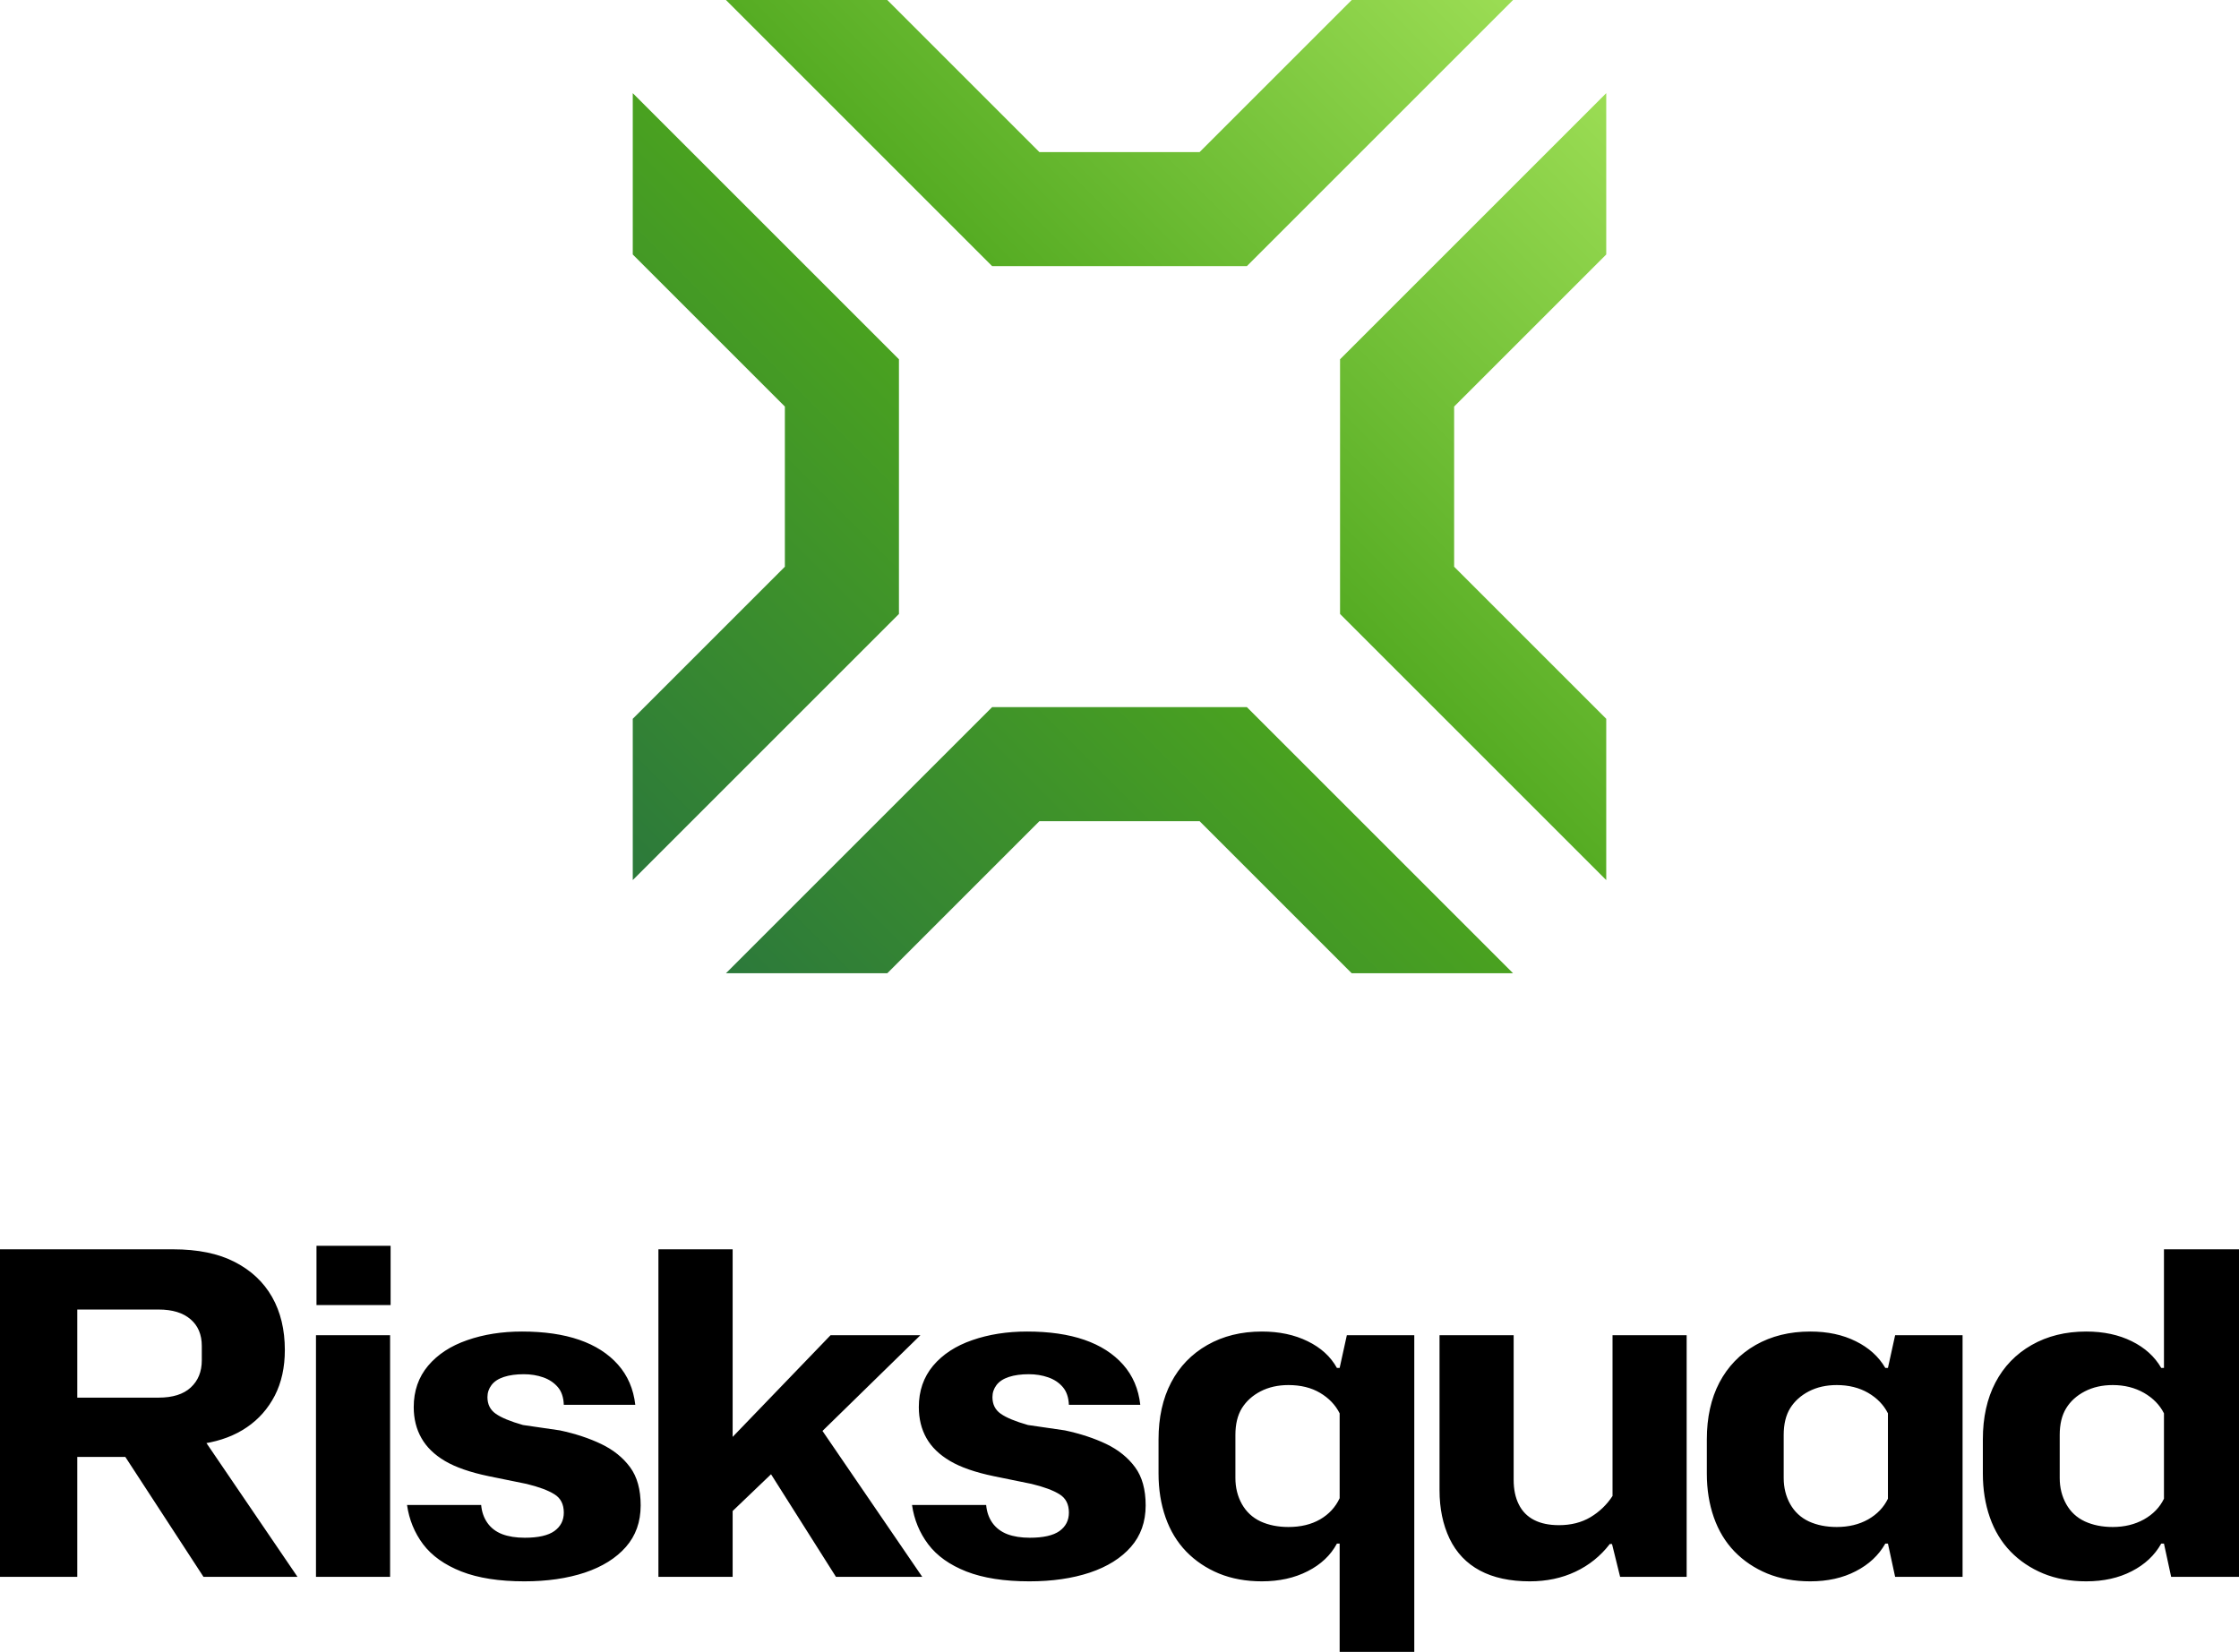
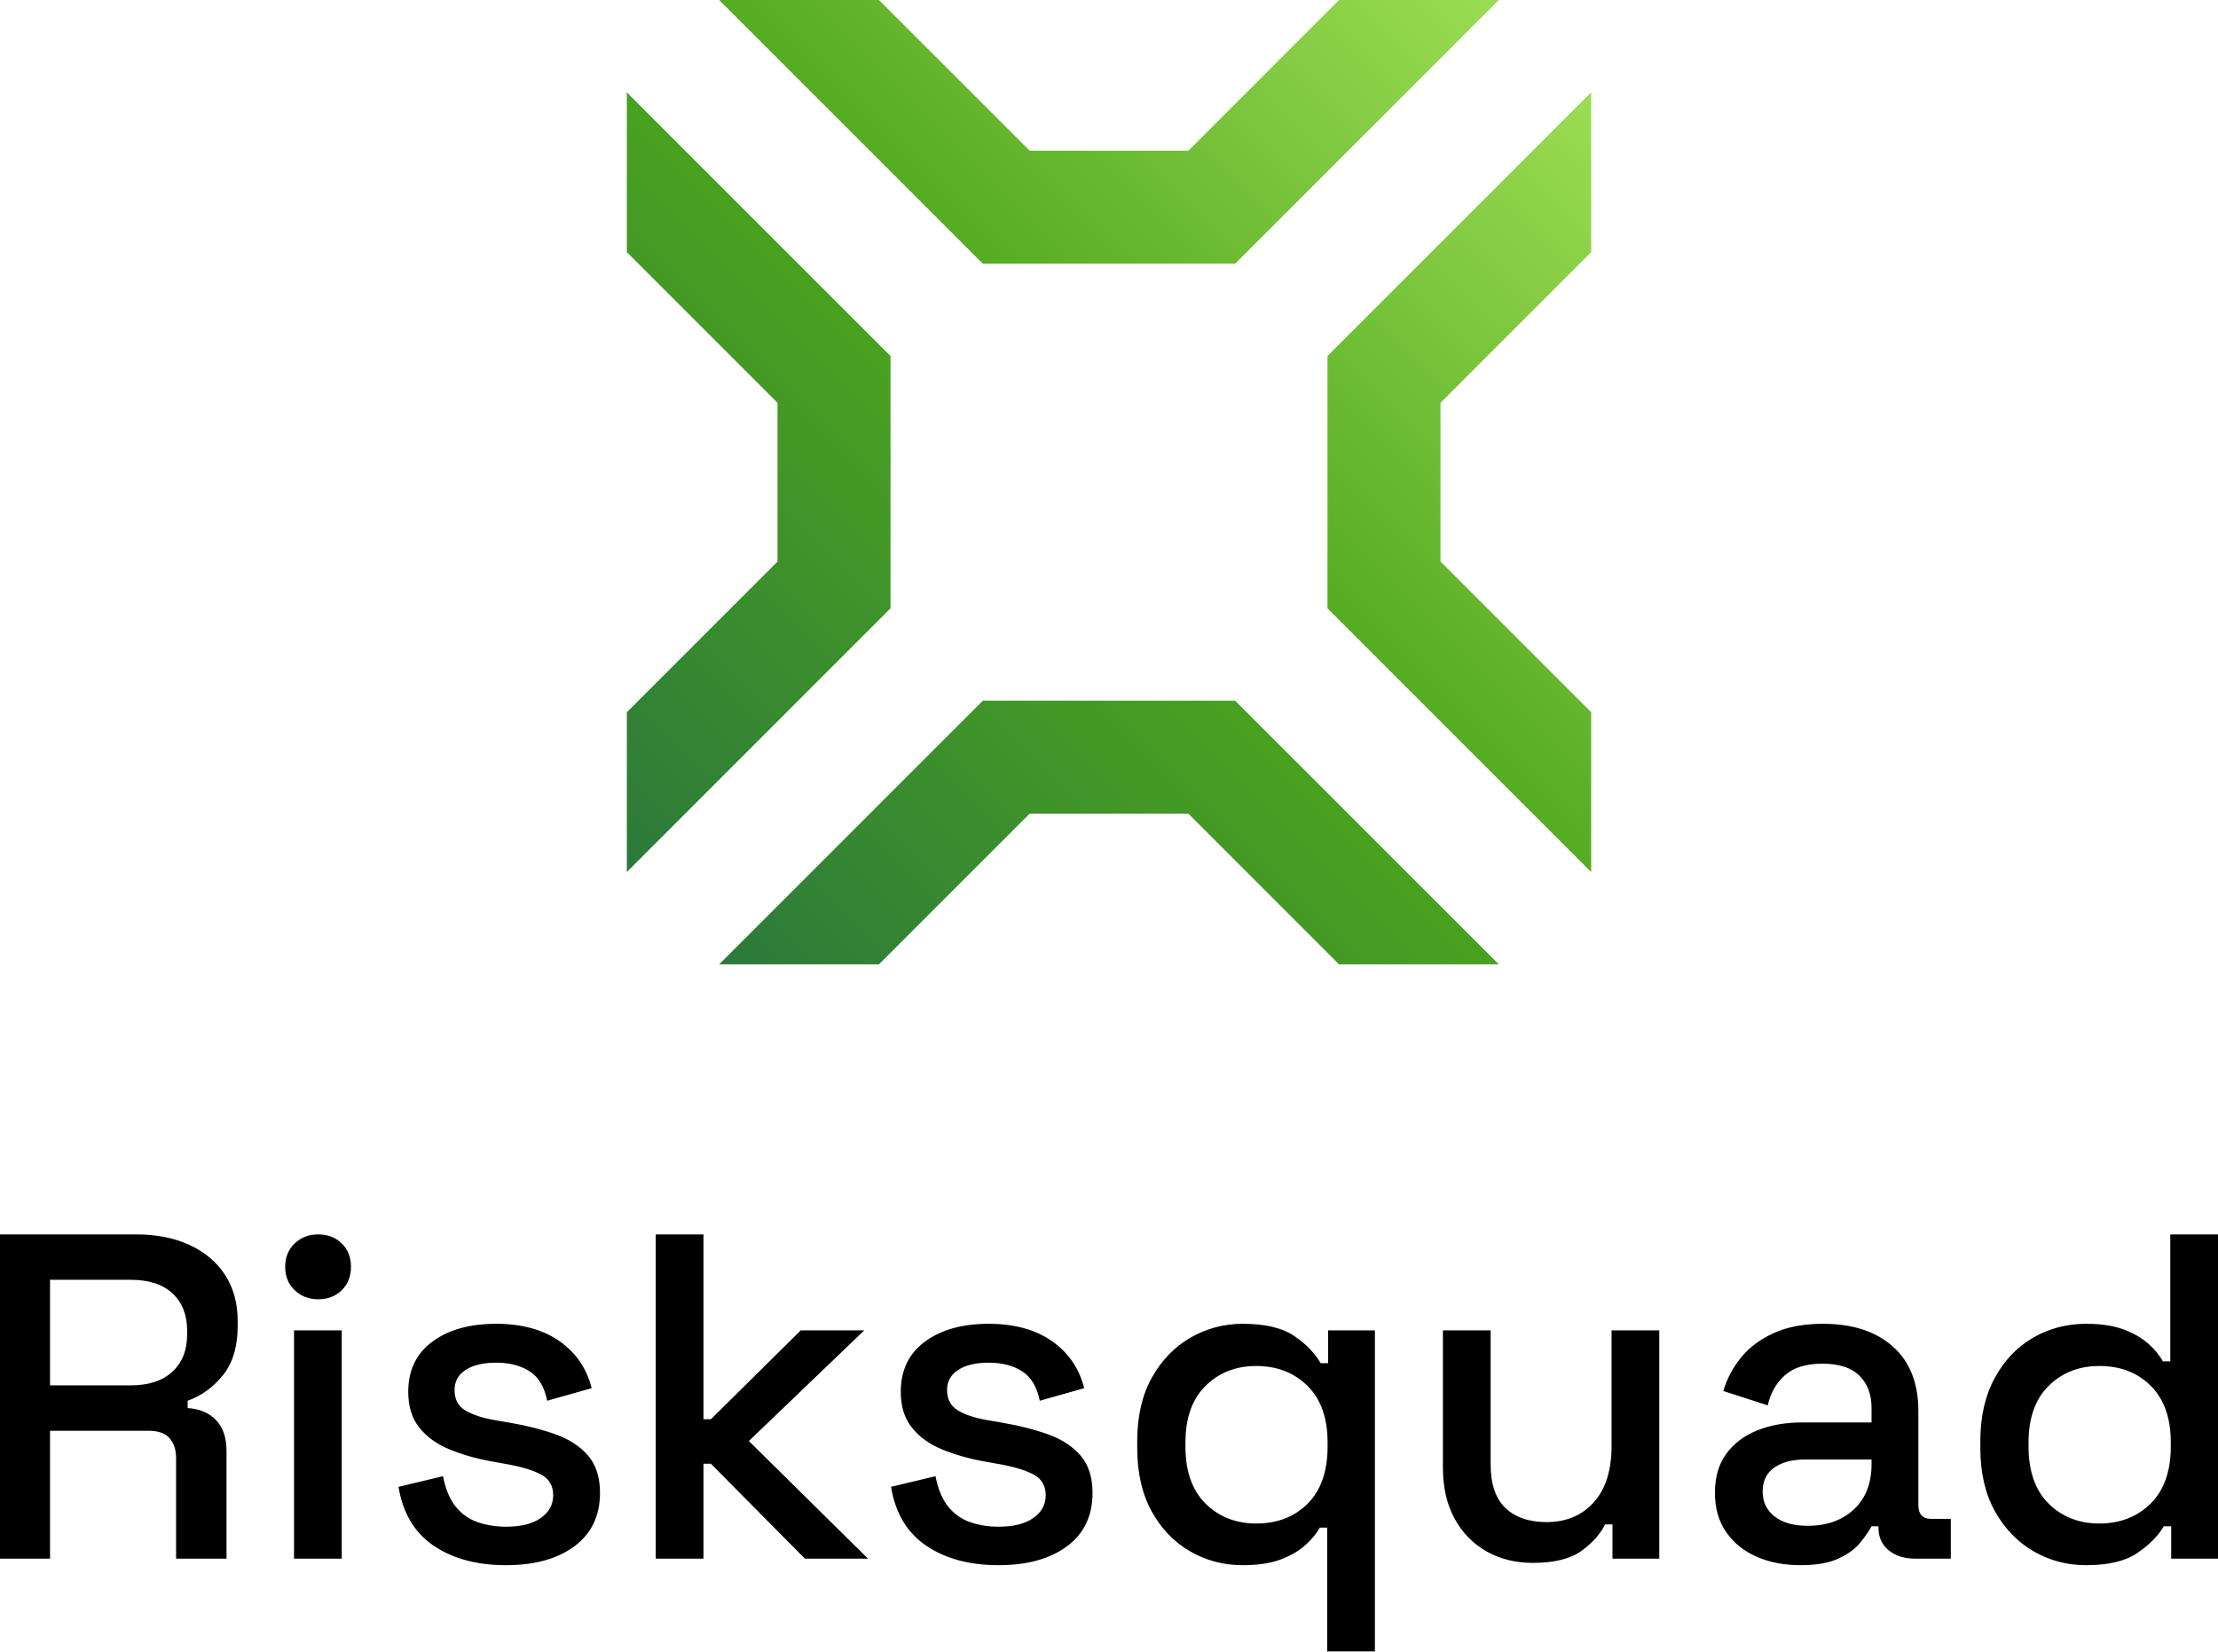
- <svg xmlns="http://www.w3.org/2000/svg" viewBox="0 0 220.8 162.94" width="220.8" height="162.94" role="img">
+ <svg xmlns="http://www.w3.org/2000/svg" viewBox="0 0 220.8 164.39" width="220.8" height="164.39" role="img">
  <defs>
    <linearGradient id="mark-gradient" x1="0" y1="1" x2="1" y2="0">
      <stop offset="0" stop-color="#28743e" />
      <stop offset="0.5" stop-color="#4da61d" />
      <stop offset="1" stop-color="#a4e35a" />
    </linearGradient>
  </defs>
  <path fill="url(#mark-gradient)" d="M71.59 0L87.5 0L102.5 15L118.3 15L133.3 0L149.21 0L122.96 26.25L97.84 26.25ZM158.4 9.19L158.4 25.1L143.4 40.1L143.4 55.9L158.4 70.9L158.4 86.81L132.15 60.56L132.15 35.44ZM149.21 96L133.3 96L118.3 81L102.5 81L87.5 96L71.59 96L97.84 69.75L122.96 69.75ZM62.4 86.81L62.4 70.9L77.4 55.9L77.4 40.1L62.4 25.1L62.4 9.19L88.65 35.44L88.65 60.56Z" />
-   <path fill="#000000" d="M0 155.54L0 123.23L17.06 123.23Q20.74 123.23 23.15 124.48Q25.57 125.72 26.83 127.93Q28.09 130.15 28.09 133.16Q28.09 135.73 27.1 137.66Q26.1 139.59 24.35 140.78Q22.6 141.98 20.16 142.38L19.94 142.33L19.99 141.8L29.34 155.54L20.07 155.54L12.36 143.71L6.96 143.71L6.96 137.86L15.64 137.86Q17.73 137.86 18.81 136.86Q19.9 135.86 19.9 134.18L19.9 132.76Q19.9 131.08 18.79 130.13Q17.68 129.17 15.64 129.17L7.62 129.17L7.62 155.54ZM31.16 155.54L31.16 131.7L38.47 131.7L38.47 155.54ZM31.21 128.73L31.21 122.88L38.52 122.88L38.52 128.73ZM51.71 155.98Q47.98 155.98 45.5 155.01Q43.02 154.03 41.73 152.33Q40.45 150.62 40.14 148.45L47.45 148.45Q47.54 149.47 48.07 150.22Q48.6 150.97 49.53 151.33Q50.46 151.68 51.75 151.68Q53.74 151.68 54.67 151.02Q55.6 150.35 55.6 149.2Q55.6 147.96 54.67 147.39Q53.74 146.81 51.93 146.37L48.2 145.61Q45.46 145.04 43.88 144.11Q42.31 143.18 41.56 141.85Q40.8 140.52 40.8 138.79Q40.8 136.4 42.22 134.71Q43.64 133.03 46.08 132.19Q48.51 131.34 51.48 131.34Q54.76 131.34 57.13 132.16Q59.5 132.98 60.94 134.6Q62.38 136.22 62.65 138.57L55.6 138.57Q55.56 137.46 55.01 136.82Q54.45 136.17 53.57 135.86Q52.68 135.55 51.66 135.55Q50.51 135.55 49.69 135.82Q48.87 136.09 48.47 136.62Q48.07 137.15 48.07 137.81Q48.07 138.88 48.89 139.45Q49.71 140.03 51.57 140.56L55.21 141.09Q57.51 141.58 59.3 142.44Q61.1 143.31 62.14 144.73Q63.18 146.14 63.18 148.49Q63.18 150.93 61.72 152.59Q60.26 154.25 57.67 155.12Q55.07 155.98 51.71 155.98ZM64.93 155.54L64.93 123.23L72.25 123.23L72.25 155.54ZM82.44 155.54L75.26 144.19L80.71 140.56L90.95 155.54ZM71.71 149.56L71.8 142.2L81.91 131.7L90.77 131.7L78.63 143.57L78.05 143.49ZM101.51 155.98Q97.79 155.98 95.3 155.01Q92.82 154.03 91.54 152.33Q90.25 150.62 89.94 148.45L97.25 148.45Q97.34 149.47 97.87 150.22Q98.41 150.97 99.34 151.33Q100.27 151.68 101.55 151.68Q103.55 151.68 104.48 151.02Q105.41 150.35 105.41 149.2Q105.41 147.96 104.48 147.39Q103.55 146.81 101.73 146.37L98.01 145.61Q95.26 145.04 93.69 144.11Q92.11 143.18 91.36 141.85Q90.61 140.52 90.61 138.79Q90.61 136.4 92.02 134.71Q93.44 133.03 95.88 132.19Q98.32 131.34 101.29 131.34Q104.57 131.34 106.94 132.16Q109.31 132.98 110.75 134.6Q112.19 136.22 112.45 138.57L105.41 138.57Q105.36 137.46 104.81 136.82Q104.26 136.17 103.37 135.86Q102.48 135.55 101.46 135.55Q100.31 135.55 99.49 135.82Q98.67 136.09 98.27 136.62Q97.87 137.15 97.87 137.81Q97.87 138.88 98.69 139.45Q99.51 140.03 101.37 140.56L105.01 141.09Q107.31 141.58 109.11 142.44Q110.9 143.31 111.94 144.73Q112.98 146.14 112.98 148.49Q112.98 150.93 111.52 152.59Q110.06 154.25 107.47 155.12Q104.88 155.98 101.51 155.98ZM132.11 162.94L132.11 152.26L131.84 152.26Q130.91 153.99 128.96 154.98Q127.01 155.98 124.44 155.98Q122.1 155.98 120.21 155.21Q118.33 154.43 116.98 153.04Q115.63 151.64 114.94 149.67Q114.25 147.7 114.25 145.35L114.25 141.98Q114.25 138.74 115.49 136.37Q116.73 134 119.06 132.67Q121.39 131.34 124.44 131.34Q127.01 131.34 128.96 132.3Q130.91 133.25 131.84 134.93L132.11 134.93L132.82 131.7L139.47 131.7L139.47 162.94ZM127.06 150.62Q128.88 150.62 130.18 149.87Q131.49 149.11 132.11 147.78L132.11 139.41Q131.49 138.17 130.18 137.39Q128.88 136.62 127.06 136.62Q125.51 136.62 124.31 137.24Q123.12 137.86 122.47 138.9Q121.83 139.94 121.83 141.54L121.83 145.79Q121.83 147.21 122.47 148.36Q123.12 149.51 124.31 150.07Q125.51 150.62 127.06 150.62ZM166.33 131.7L166.33 155.54L159.77 155.54L158.97 152.3L158.75 152.3Q157.38 154.08 155.36 155.03Q153.35 155.98 150.86 155.98Q147.94 155.98 145.95 154.92Q143.95 153.85 142.95 151.77Q141.96 149.69 141.96 146.99L141.96 131.7L149.27 131.7L149.27 145.97Q149.27 147.39 149.78 148.4Q150.29 149.42 151.29 149.93Q152.28 150.44 153.74 150.44Q155.52 150.44 156.85 149.65Q158.18 148.85 159.02 147.56L159.02 131.7ZM178.52 155.98Q176.17 155.98 174.28 155.21Q172.4 154.43 171.05 153.04Q169.7 151.64 169.01 149.67Q168.32 147.7 168.32 145.35L168.32 141.98Q168.32 138.74 169.56 136.37Q170.81 134 173.13 132.67Q175.46 131.34 178.52 131.34Q181.09 131.34 183.01 132.3Q184.94 133.25 185.92 134.93L186.18 134.93L186.89 131.7L193.54 131.7L193.54 155.54L186.89 155.54L186.18 152.26L185.92 152.26Q184.94 153.99 183.01 154.98Q181.09 155.98 178.52 155.98ZM181.13 150.62Q182.9 150.62 184.23 149.87Q185.56 149.11 186.18 147.83L186.18 139.41Q185.56 138.17 184.23 137.39Q182.9 136.62 181.13 136.62Q179.58 136.62 178.38 137.24Q177.19 137.86 176.54 138.9Q175.9 139.94 175.9 141.54L175.9 145.79Q175.9 147.21 176.54 148.36Q177.19 149.51 178.38 150.07Q179.58 150.62 181.13 150.62ZM205.73 155.98Q203.38 155.98 201.5 155.21Q199.62 154.43 198.27 153.04Q196.92 151.64 196.23 149.67Q195.54 147.7 195.54 145.35L195.54 141.98Q195.54 138.74 196.78 136.37Q198.02 134 200.35 132.67Q202.68 131.34 205.73 131.34Q208.3 131.34 210.23 132.3Q212.16 133.25 213.13 134.93L213.4 134.93L213.4 123.23L220.8 123.23L220.8 155.54L214.11 155.54L213.4 152.26L213.13 152.26Q212.16 153.99 210.23 154.98Q208.3 155.98 205.73 155.98ZM208.35 150.62Q210.08 150.62 211.43 149.87Q212.78 149.11 213.4 147.83L213.4 139.41Q212.78 138.17 211.43 137.39Q210.08 136.62 208.35 136.62Q206.8 136.62 205.6 137.24Q204.4 137.86 203.76 138.9Q203.12 139.94 203.12 141.54L203.12 145.79Q203.12 147.21 203.76 148.36Q204.4 149.51 205.6 150.07Q206.8 150.62 208.35 150.62Z" />
+   <path fill="#000000" d="M0 155.16L0 122.88L13.56 122.88Q16.56 122.88 18.84 123.92Q21.12 124.96 22.39 126.89Q23.66 128.83 23.66 131.5L23.66 132.01Q23.66 135.06 22.21 136.88Q20.75 138.7 18.68 139.44L18.68 140.17Q20.43 140.27 21.49 141.35Q22.55 142.43 22.55 144.46L22.55 155.16L17.53 155.16L17.53 145.16Q17.53 143.91 16.88 143.17Q16.23 142.43 14.8 142.43L4.98 142.43L4.98 155.16ZM4.98 137.91L13.01 137.91Q15.68 137.91 17.16 136.55Q18.63 135.19 18.63 132.84L18.63 132.47Q18.63 130.12 17.18 128.76Q15.73 127.4 13.01 127.4L4.98 127.4ZM29.27 155.16L29.27 132.43L34.02 132.43L34.02 155.16ZM31.67 129.34Q30.28 129.34 29.34 128.44Q28.39 127.54 28.39 126.11Q28.39 124.68 29.34 123.78Q30.28 122.88 31.67 122.88Q33.1 122.88 34.02 123.78Q34.94 124.68 34.94 126.11Q34.94 127.54 34.02 128.44Q33.1 129.34 31.67 129.34ZM50.37 155.81Q46.03 155.81 43.17 153.87Q40.32 151.94 39.67 148.01L44.1 146.95Q44.47 148.85 45.34 149.95Q46.22 151.06 47.53 151.52Q48.85 151.98 50.37 151.98Q52.63 151.98 53.85 151.1Q55.07 150.23 55.07 148.85Q55.07 147.46 53.92 146.82Q52.77 146.17 50.51 145.76L48.94 145.48Q46.63 145.06 44.74 144.28Q42.85 143.5 41.74 142.11Q40.64 140.73 40.64 138.56Q40.64 135.33 43.04 133.56Q45.43 131.78 49.4 131.78Q53.23 131.78 55.7 133.51Q58.16 135.24 58.9 138.19L54.47 139.44Q54.06 137.36 52.72 136.51Q51.38 135.65 49.4 135.65Q47.46 135.65 46.36 136.37Q45.25 137.08 45.25 138.38Q45.25 139.76 46.33 140.41Q47.42 141.05 49.26 141.37L50.88 141.65Q53.32 142.07 55.35 142.8Q57.38 143.54 58.56 144.92Q59.73 146.31 59.73 148.61Q59.73 152.03 57.19 153.92Q54.66 155.81 50.37 155.81ZM65.28 155.16L65.28 122.88L70.03 122.88L70.03 141.28L70.77 141.28L79.72 132.43L86.04 132.43L74.55 143.45L86.41 155.16L80.13 155.16L70.77 145.71L70.03 145.71L70.03 155.16ZM99.4 155.81Q95.07 155.81 92.21 153.87Q89.35 151.94 88.7 148.01L93.13 146.95Q93.5 148.85 94.37 149.95Q95.25 151.06 96.56 151.52Q97.88 151.98 99.4 151.98Q101.66 151.98 102.88 151.1Q104.1 150.23 104.1 148.85Q104.1 147.46 102.95 146.82Q101.8 146.17 99.54 145.76L97.97 145.48Q95.66 145.06 93.77 144.28Q91.88 143.5 90.78 142.11Q89.67 140.73 89.67 138.56Q89.67 135.33 92.07 133.56Q94.47 131.78 98.43 131.78Q102.26 131.78 104.73 133.51Q107.19 135.24 107.93 138.19L103.51 139.44Q103.09 137.36 101.75 136.51Q100.42 135.65 98.43 135.65Q96.5 135.65 95.39 136.37Q94.28 137.08 94.28 138.38Q94.28 139.76 95.37 140.41Q96.45 141.05 98.29 141.37L99.91 141.65Q102.35 142.07 104.38 142.8Q106.41 143.54 107.59 144.92Q108.76 146.31 108.76 148.61Q108.76 152.03 106.23 153.92Q103.69 155.81 99.4 155.81ZM132.12 164.39L132.12 152.07L131.38 152.07Q130.87 153 129.9 153.85Q128.94 154.7 127.44 155.26Q125.94 155.81 123.72 155.81Q120.86 155.81 118.47 154.43Q116.07 153.04 114.64 150.44Q113.21 147.83 113.21 144.14L113.21 143.45Q113.21 139.76 114.66 137.15Q116.11 134.55 118.51 133.16Q120.91 131.78 123.72 131.78Q127.04 131.78 128.82 132.98Q130.6 134.18 131.47 135.7L132.21 135.7L132.21 132.43L136.87 132.43L136.87 164.39ZM125.06 151.66Q128.2 151.66 130.18 149.68Q132.16 147.69 132.16 144L132.16 143.59Q132.16 139.94 130.16 137.96Q128.15 135.98 125.06 135.98Q122.02 135.98 120.01 137.96Q118.01 139.94 118.01 143.59L118.01 144Q118.01 147.69 120.01 149.68Q122.02 151.66 125.06 151.66ZM152.59 155.58Q150 155.58 147.97 154.43Q145.94 153.27 144.79 151.15Q143.64 149.03 143.64 146.08L143.64 132.43L148.39 132.43L148.39 145.76Q148.39 148.71 149.86 150.11Q151.34 151.52 153.97 151.52Q156.87 151.52 158.65 149.56Q160.43 147.6 160.43 143.91L160.43 132.43L165.18 132.43L165.18 155.16L160.52 155.16L160.52 151.75L159.78 151.75Q159.13 153.13 157.47 154.36Q155.81 155.58 152.59 155.58ZM179.25 155.81Q176.81 155.81 174.9 154.98Q172.98 154.15 171.85 152.53Q170.72 150.92 170.72 148.61Q170.72 146.26 171.85 144.72Q172.98 143.17 174.94 142.39Q176.9 141.6 179.39 141.6L186.31 141.6L186.31 140.13Q186.31 138.15 185.11 136.95Q183.91 135.75 181.42 135.75Q178.98 135.75 177.69 136.9Q176.39 138.05 175.98 139.9L171.55 138.47Q172.11 136.62 173.33 135.12Q174.55 133.63 176.58 132.7Q178.61 131.78 181.47 131.78Q185.89 131.78 188.43 134.04Q190.97 136.3 190.97 140.45L190.97 149.81Q190.97 151.2 192.26 151.2L194.2 151.2L194.2 155.16L190.64 155.16Q189.03 155.16 188.02 154.33Q187 153.5 187 152.07L187 151.94L186.31 151.94Q185.94 152.63 185.2 153.55Q184.47 154.47 183.04 155.14Q181.61 155.81 179.25 155.81ZM179.95 151.89Q182.8 151.89 184.56 150.25Q186.31 148.61 186.31 145.76L186.31 145.29L179.67 145.29Q177.78 145.29 176.62 146.1Q175.47 146.91 175.47 148.48Q175.47 150.04 176.67 150.97Q177.87 151.89 179.95 151.89ZM207.66 155.81Q204.84 155.81 202.44 154.43Q200.05 153.04 198.59 150.44Q197.14 147.83 197.14 144.14L197.14 143.45Q197.14 139.81 198.57 137.18Q200 134.55 202.4 133.16Q204.8 131.78 207.66 131.78Q209.87 131.78 211.37 132.33Q212.87 132.89 213.84 133.74Q214.8 134.59 215.31 135.52L216.05 135.52L216.05 122.88L220.8 122.88L220.8 155.16L216.14 155.16L216.14 151.94L215.4 151.94Q214.53 153.41 212.75 154.61Q210.98 155.81 207.66 155.81ZM208.99 151.66Q212.08 151.66 214.09 149.68Q216.1 147.69 216.1 144L216.1 143.59Q216.1 139.94 214.11 137.96Q212.13 135.98 208.99 135.98Q205.95 135.98 203.94 137.96Q201.94 139.94 201.94 143.59L201.94 144Q201.94 147.69 203.94 149.68Q205.95 151.66 208.99 151.66Z" />
</svg>
